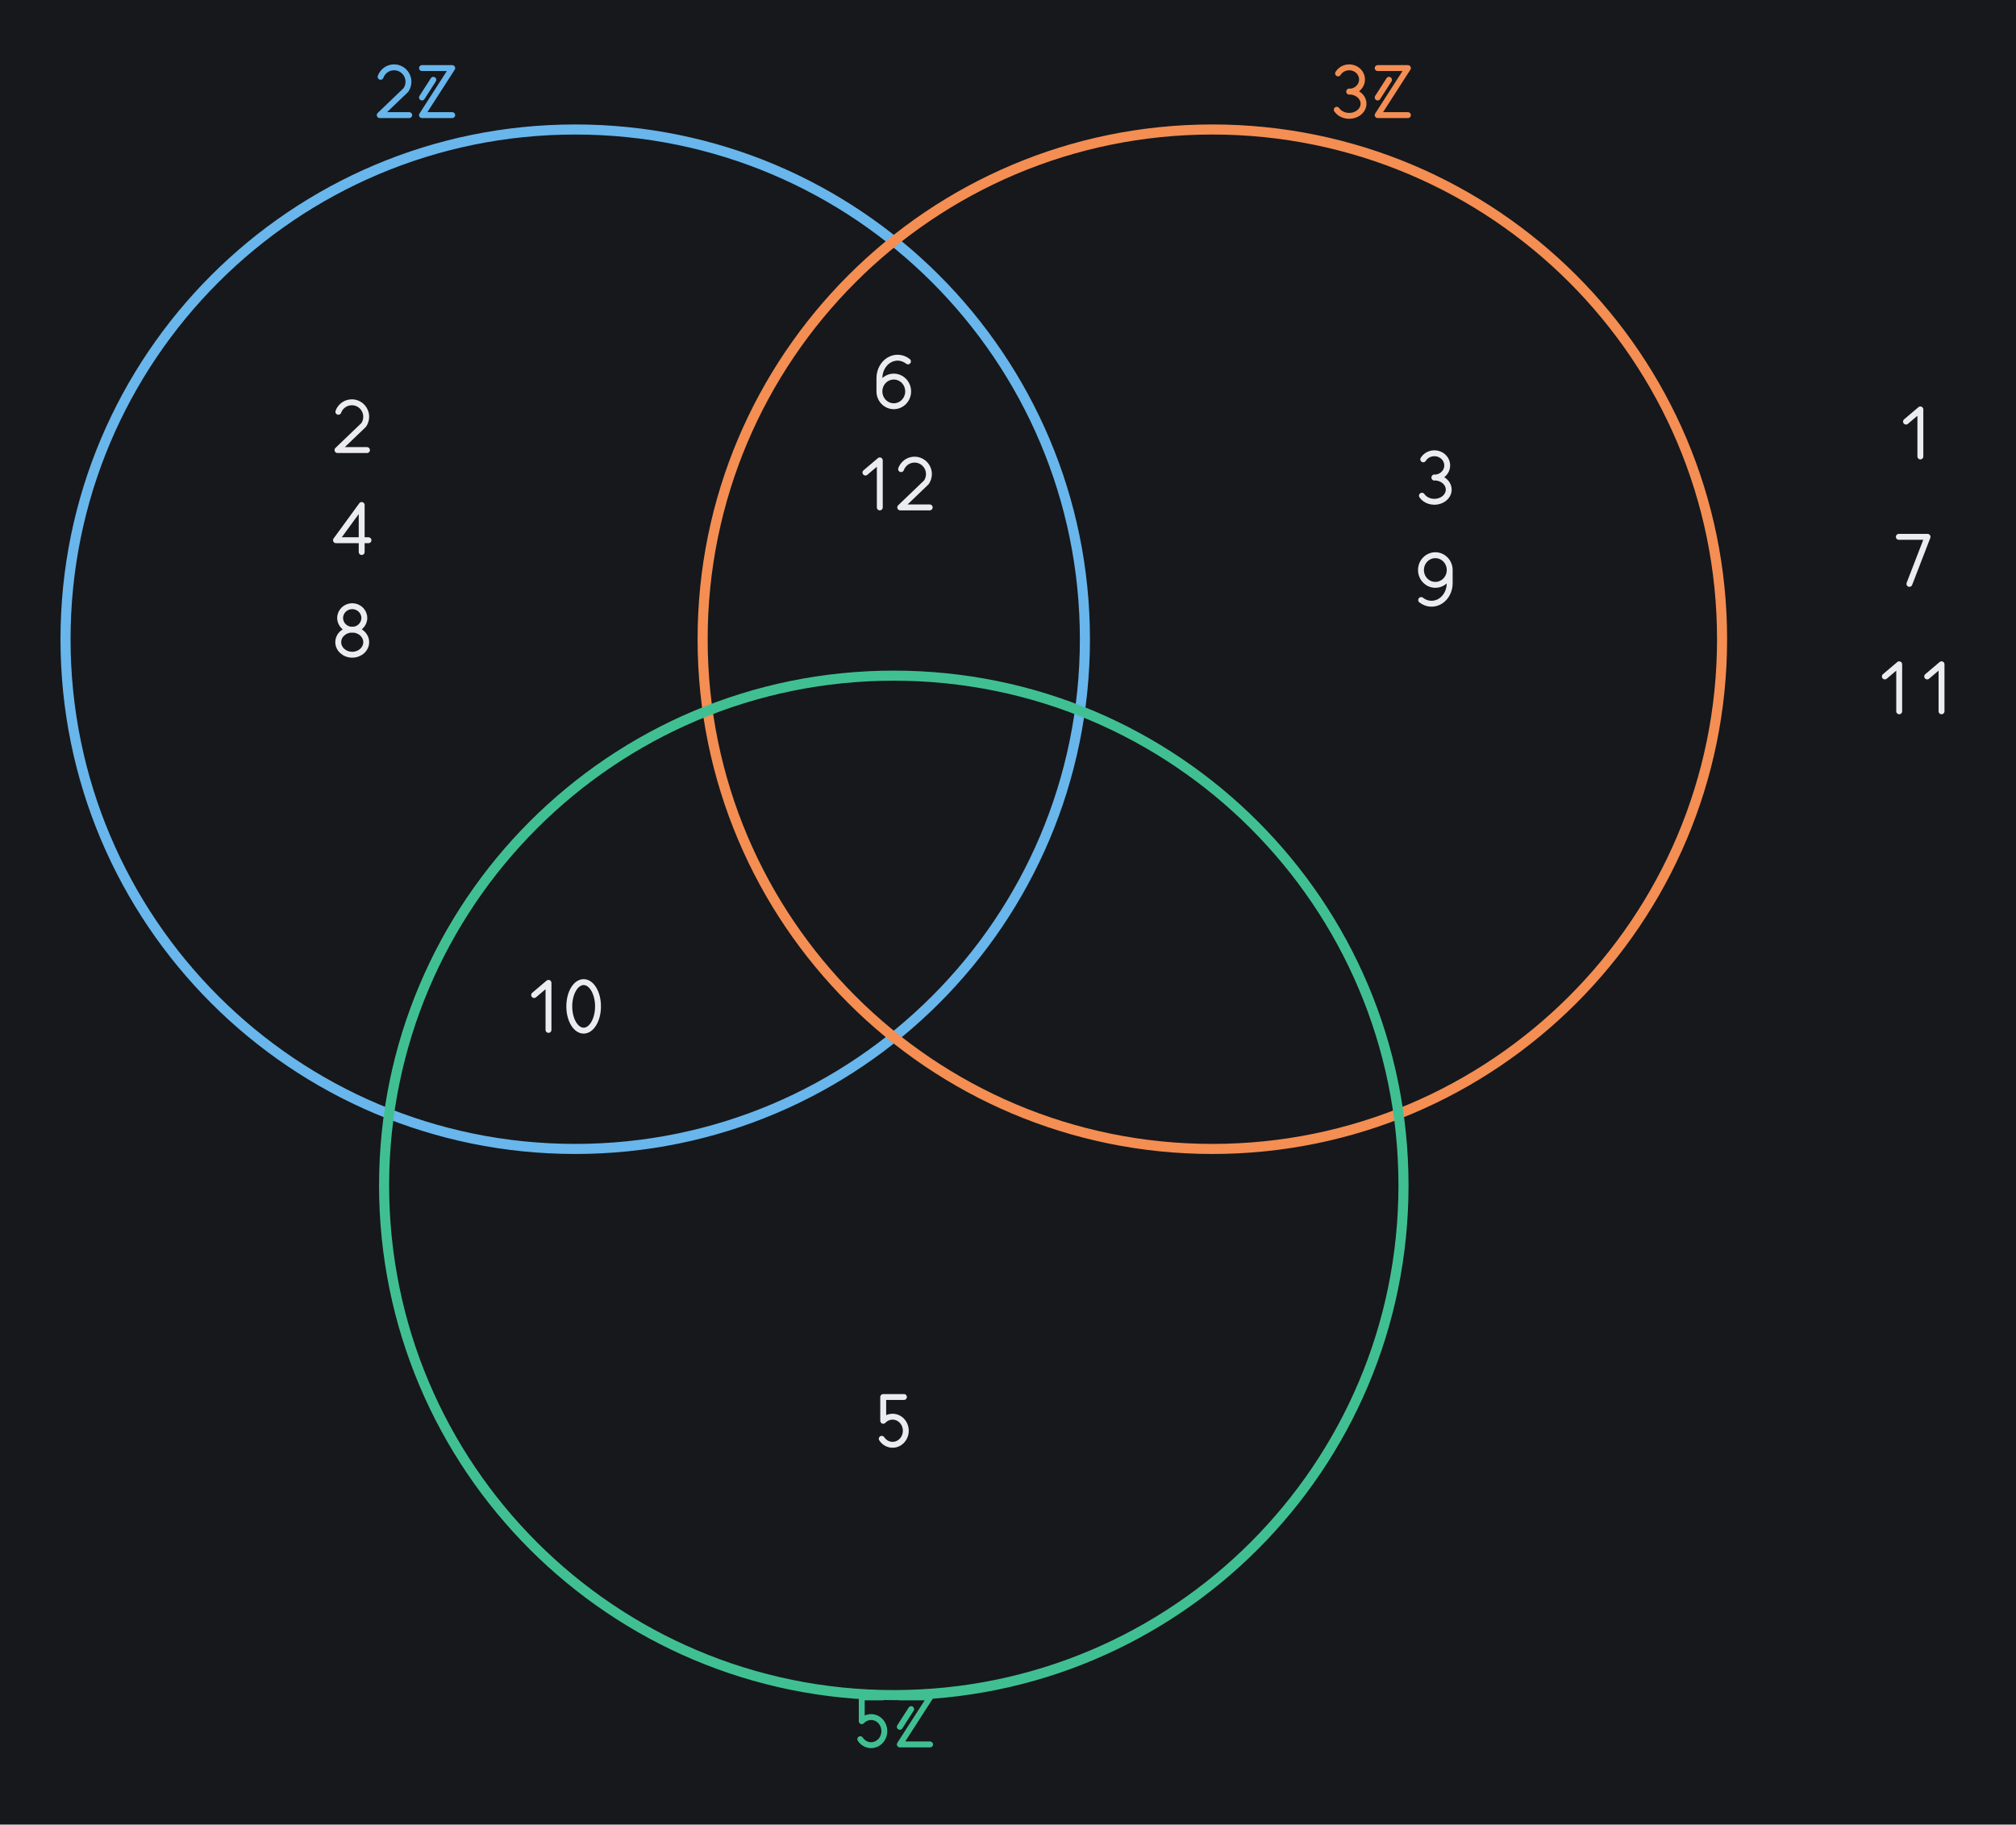
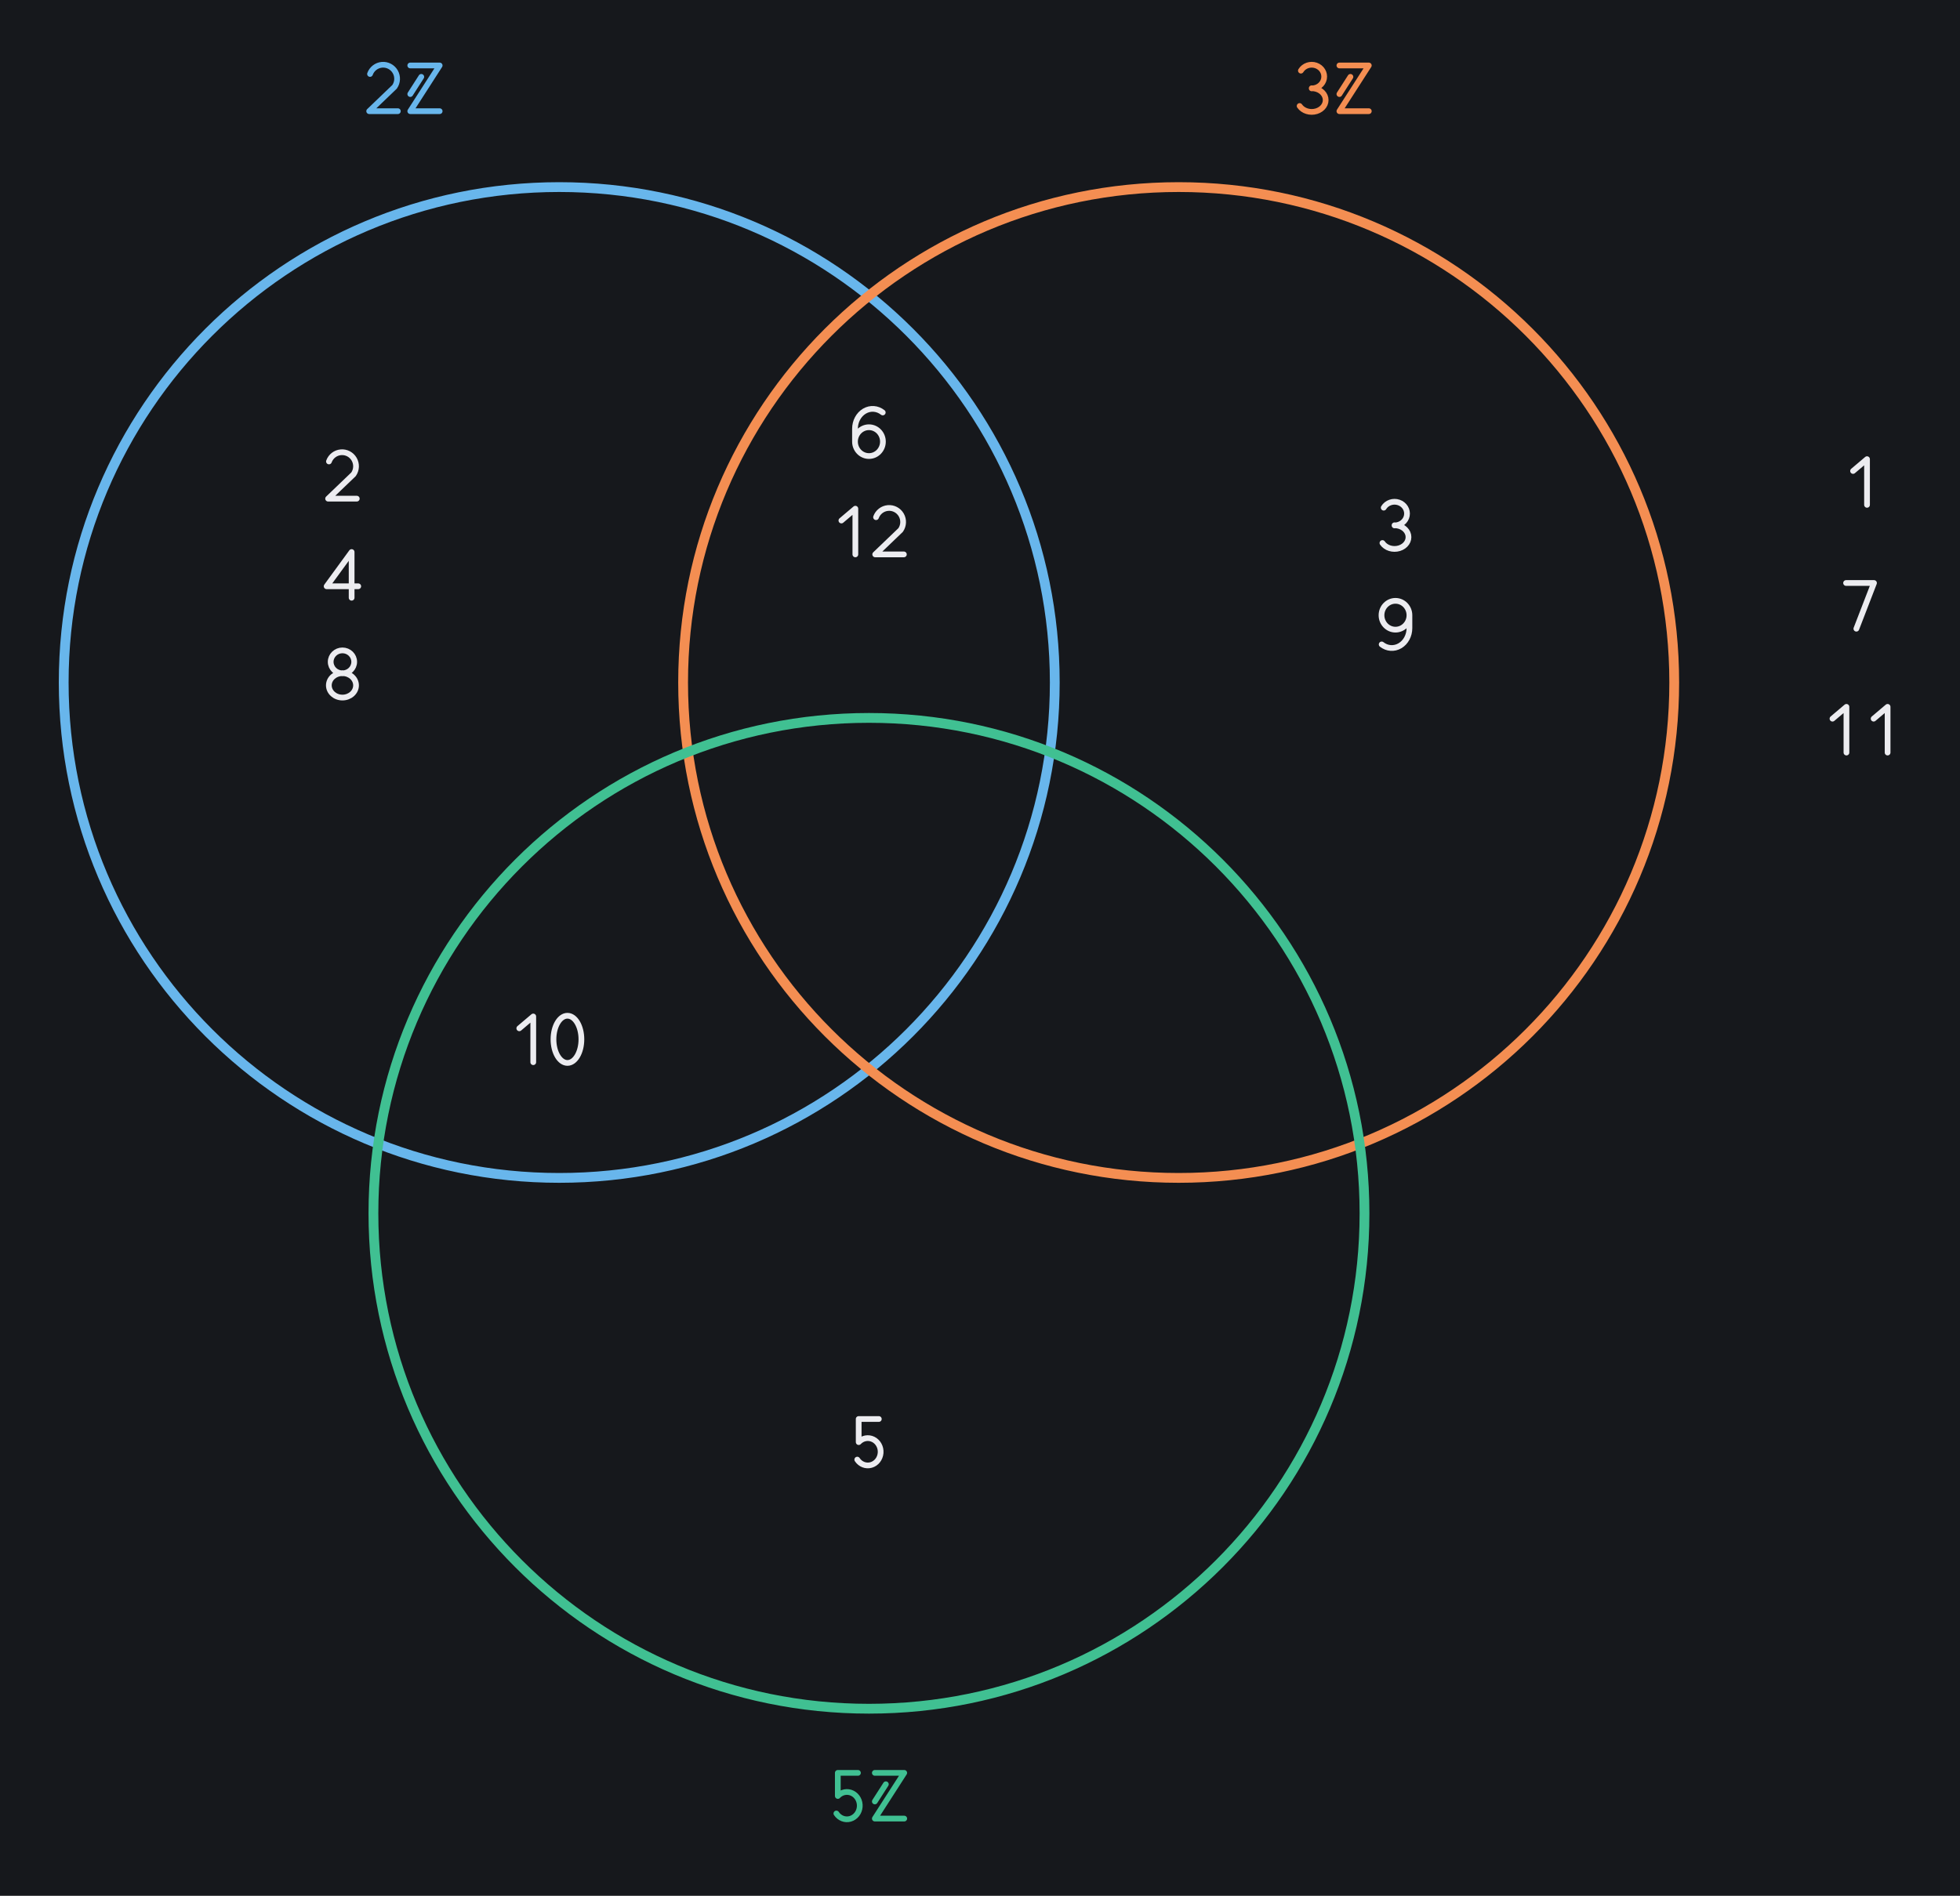
- <svg xmlns="http://www.w3.org/2000/svg" width="400" height="362" viewBox="0 0 400 362">
+ <svg xmlns="http://www.w3.org/2000/svg" width="400" height="387" viewBox="0 0 400 387">
  <g>
-     <path d="M0 0 L400 0 L400 362 L0 362 Z" fill="#16181c" />
+     <path d="M0 0 L400 0 L400 387 L0 387 Z" fill="#16181c" />
    <g>
-       <path d="M215.26 126.82 C215.26 182.68 169.98 227.95 114.13 227.95 C58.28 227.95 13 182.68 13 126.82 C13 70.97 58.28 25.69 114.13 25.69 C169.98 25.69 215.26 70.97 215.26 126.82 Z" fill="none" stroke="#68b6ec" stroke-width="2" stroke-linecap="round" stroke-linejoin="round" />
+       <path d="M215.26 139.32 C215.26 195.18 169.98 240.45 114.13 240.45 C58.28 240.45 13 195.18 13 139.32 C13 83.47 58.28 38.19 114.13 38.19 C169.98 38.19 215.26 83.47 215.26 139.32 Z" fill="none" stroke="#68b6ec" stroke-width="2" stroke-linecap="round" stroke-linejoin="round" />
    </g>
    <g>
-       <path d="M341.68 126.82 C341.68 182.68 296.4 227.95 240.54 227.95 C184.69 227.95 139.41 182.68 139.41 126.82 C139.41 70.97 184.69 25.69 240.54 25.69 C296.4 25.69 341.68 70.97 341.68 126.82 Z" fill="none" stroke="#f48e52" stroke-width="2" stroke-linecap="round" stroke-linejoin="round" />
+       <path d="M341.68 139.32 C341.68 195.18 296.4 240.45 240.54 240.45 C184.69 240.45 139.41 195.18 139.41 139.32 C139.41 83.47 184.69 38.19 240.54 38.19 C296.4 38.19 341.68 83.47 341.68 139.32 Z" fill="none" stroke="#f48e52" stroke-width="2" stroke-linecap="round" stroke-linejoin="round" />
    </g>
    <g>
-       <path d="M278.47 235.18 C278.47 291.03 233.19 336.31 177.34 336.31 C121.48 336.31 76.21 291.03 76.21 235.18 C76.21 179.32 121.48 134.05 177.34 134.05 C233.19 134.05 278.47 179.32 278.47 235.18 Z" fill="none" stroke="#40c092" stroke-width="2" stroke-linecap="round" stroke-linejoin="round" />
+       <path d="M278.47 247.68 C278.47 303.53 233.19 348.81 177.34 348.81 C121.48 348.81 76.21 303.53 76.21 247.68 C76.21 191.82 121.48 146.55 177.34 146.55 C233.19 146.55 278.47 191.82 278.47 247.68 Z" fill="none" stroke="#40c092" stroke-width="2" stroke-linecap="round" stroke-linejoin="round" />
    </g>
-     <path d="M75.514 15.241 C75.893 14.195 76.841 13.464 77.944 13.367 C79.048 13.27 80.107 13.824 80.661 14.788 C81.215 15.753 81.162 16.952 80.527 17.864 L75.343 22.836 L81.193 22.836 M83.728 13.506 L89.728 13.506 L83.728 22.836 L89.728 22.836 M83.728 19.341 L85.978 15.831" fill="none" stroke="#68b6ec" stroke-width="1.17" stroke-linecap="round" stroke-linejoin="round" />
-     <path d="M265.489 14.563 C266.108 13.548 267.407 13.101 268.569 13.502 C269.732 13.902 270.423 15.036 270.208 16.19 C269.994 17.344 268.935 18.186 267.697 18.186 L267.697 18.156 C269.08 18.156 270.264 18.997 270.504 20.152 C270.744 21.306 269.972 22.439 268.672 22.84 C267.372 23.241 265.921 22.793 265.229 21.778 M273.348 13.506 L279.348 13.506 L273.348 22.836 L279.348 22.836 M273.348 19.341 L275.598 15.831" fill="none" stroke="#f48e52" stroke-width="1.17" stroke-linecap="round" stroke-linejoin="round" />
-     <path d="M175.091 336.764 L170.981 336.764 L170.981 341.474 L170.984 341.481 C171.765 340.652 172.95 340.43 173.95 340.925 C174.95 341.421 175.552 342.529 175.456 343.697 C175.359 344.866 174.586 345.845 173.52 346.149 C172.454 346.453 171.323 346.015 170.69 345.054 M178.538 336.764 L184.538 336.764 L178.538 346.094 L184.538 346.094 M178.538 342.599 L180.788 339.089" fill="none" stroke="#40c092" stroke-width="1.17" stroke-linecap="round" stroke-linejoin="round" />
+     <path d="M75.514 15.1 C75.893 14.053 76.841 13.323 77.944 13.225 C79.048 13.128 80.107 13.683 80.661 14.647 C81.215 15.611 81.162 16.811 80.527 17.723 L75.343 22.695 L81.193 22.695 M83.728 13.365 L89.728 13.365 L83.728 22.695 L89.728 22.695 M83.728 19.2 L85.978 15.69" fill="none" stroke="#68b6ec" stroke-width="1.17" stroke-linecap="round" stroke-linejoin="round" />
+     <path d="M265.489 14.422 C266.108 13.407 267.407 12.959 268.569 13.36 C269.732 13.761 270.423 14.895 270.208 16.049 C269.994 17.203 268.935 18.045 267.697 18.045 L267.697 18.015 C269.08 18.015 270.264 18.856 270.504 20.01 C270.744 21.164 269.972 22.298 268.672 22.699 C267.372 23.1 265.921 22.652 265.229 21.637 M273.348 13.365 L279.348 13.365 L273.348 22.695 L279.348 22.695 M273.348 19.2 L275.598 15.69" fill="none" stroke="#f48e52" stroke-width="1.17" stroke-linecap="round" stroke-linejoin="round" />
+     <path d="M175.091 361.905 L170.981 361.905 L170.981 366.615 L170.984 366.623 C171.765 365.793 172.95 365.571 173.95 366.067 C174.95 366.563 175.552 367.67 175.456 368.839 C175.359 370.007 174.586 370.987 173.52 371.29 C172.454 371.594 171.323 371.157 170.69 370.196 M178.538 361.905 L184.538 361.905 L178.538 371.235 L184.538 371.235 M178.538 367.74 L180.788 364.23" fill="none" stroke="#40c092" stroke-width="1.17" stroke-linecap="round" stroke-linejoin="round" />
    <g>
-       <path d="M378.175 83.643 L381.025 81.228 L381.025 90.558" fill="none" stroke="#ececf0" stroke-width="1.17" stroke-linecap="round" stroke-linejoin="round" />
+       <path d="M378.175 96.143 L381.025 93.728 L381.025 103.058" fill="none" stroke="#ececf0" stroke-width="1.17" stroke-linecap="round" stroke-linejoin="round" />
    </g>
    <g>
-       <path d="M67.133 81.699 C67.512 80.652 68.459 79.921 69.563 79.824 C70.666 79.727 71.726 80.282 72.279 81.246 C72.833 82.21 72.781 83.41 72.146 84.322 L66.961 89.293 L72.811 89.293" fill="none" stroke="#ececf0" stroke-width="1.17" stroke-linecap="round" stroke-linejoin="round" />
+       <path d="M67.133 94.199 C67.512 93.152 68.459 92.421 69.563 92.324 C70.666 92.227 71.726 92.782 72.279 93.746 C72.833 94.71 72.781 95.91 72.146 96.822 L66.961 101.793 L72.811 101.793" fill="none" stroke="#ececf0" stroke-width="1.17" stroke-linecap="round" stroke-linejoin="round" />
    </g>
    <g>
-       <path d="M282.39 91.134 C283.009 90.119 284.308 89.671 285.471 90.072 C286.634 90.473 287.325 91.607 287.11 92.761 C286.895 93.915 285.836 94.757 284.599 94.757 L284.599 94.727 C285.982 94.727 287.165 95.568 287.405 96.722 C287.645 97.876 286.873 99.01 285.573 99.411 C284.274 99.812 282.822 99.364 282.13 98.349" fill="none" stroke="#ececf0" stroke-width="1.17" stroke-linecap="round" stroke-linejoin="round" />
+       <path d="M282.39 103.634 C283.009 102.619 284.308 102.171 285.471 102.572 C286.634 102.973 287.325 104.107 287.11 105.261 C286.895 106.415 285.836 107.257 284.599 107.257 L284.599 107.227 C285.982 107.227 287.165 108.068 287.405 109.222 C287.645 110.376 286.873 111.51 285.573 111.911 C284.274 112.312 282.822 111.864 282.13 110.849" fill="none" stroke="#ececf0" stroke-width="1.17" stroke-linecap="round" stroke-linejoin="round" />
    </g>
    <g>
-       <path d="M71.761 109.52 L71.761 100.19 L66.661 107.18 L73.111 107.18" fill="none" stroke="#ececf0" stroke-width="1.17" stroke-linecap="round" stroke-linejoin="round" />
+       <path d="M71.761 122.02 L71.761 112.69 L66.661 119.68 L73.111 119.68" fill="none" stroke="#ececf0" stroke-width="1.17" stroke-linecap="round" stroke-linejoin="round" />
    </g>
    <g>
-       <path d="M179.351 277.169 L175.241 277.169 L175.241 281.879 L175.244 281.886 C176.025 281.057 177.21 280.835 178.21 281.33 C179.21 281.826 179.812 282.934 179.716 284.102 C179.619 285.271 178.846 286.25 177.78 286.554 C176.714 286.857 175.583 286.42 174.95 285.459" fill="none" stroke="#ececf0" stroke-width="1.17" stroke-linecap="round" stroke-linejoin="round" />
+       <path d="M179.351 289.669 L175.241 289.669 L175.241 294.379 L175.244 294.386 C176.025 293.557 177.21 293.335 178.21 293.83 C179.21 294.326 179.812 295.434 179.716 296.602 C179.619 297.771 178.846 298.75 177.78 299.054 C176.714 299.357 175.583 298.92 174.95 297.959" fill="none" stroke="#ececf0" stroke-width="1.17" stroke-linecap="round" stroke-linejoin="round" />
    </g>
    <g>
-       <path d="M174.488 77.655 L174.488 75.03 C174.488 73.514 175.235 72.124 176.426 71.424 C177.616 70.724 179.053 70.83 180.153 71.7 M177.338 74.715 C178.912 74.715 180.188 76.031 180.188 77.655 C180.188 79.278 178.912 80.595 177.338 80.595 C175.764 80.595 174.488 79.278 174.488 77.655 C174.488 76.031 175.764 74.715 177.338 74.715 Z" fill="none" stroke="#ececf0" stroke-width="1.17" stroke-linecap="round" stroke-linejoin="round" />
+       <path d="M174.488 90.155 L174.488 87.53 C174.488 86.014 175.235 84.624 176.426 83.924 C177.616 83.224 179.053 83.33 180.153 84.2 M177.338 87.215 C178.912 87.215 180.188 88.531 180.188 90.155 C180.188 91.778 178.912 93.095 177.338 93.095 C175.764 93.095 174.488 91.778 174.488 90.155 C174.488 88.531 175.764 87.215 177.338 87.215 Z" fill="none" stroke="#ececf0" stroke-width="1.17" stroke-linecap="round" stroke-linejoin="round" />
    </g>
    <g>
-       <path d="M376.75 106.51 L382.45 106.51 L378.85 115.84" fill="none" stroke="#ececf0" stroke-width="1.17" stroke-linecap="round" stroke-linejoin="round" />
+       <path d="M376.75 119.01 L382.45 119.01 L378.85 128.34" fill="none" stroke="#ececf0" stroke-width="1.17" stroke-linecap="round" stroke-linejoin="round" />
    </g>
    <g>
-       <path d="M69.886 120.266 C71.212 120.266 72.286 121.314 72.286 122.606 C72.286 123.898 71.212 124.946 69.886 124.946 C68.561 124.946 67.486 123.898 67.486 122.606 C67.486 121.314 68.561 120.266 69.886 120.266 Z M69.886 124.916 C71.419 124.916 72.661 126.031 72.661 127.406 C72.661 128.781 71.419 129.896 69.886 129.896 C68.354 129.896 67.111 128.781 67.111 127.406 C67.111 126.031 68.354 124.916 69.886 124.916 Z" fill="none" stroke="#ececf0" stroke-width="1.17" stroke-linecap="round" stroke-linejoin="round" />
+       <path d="M69.886 132.766 C71.212 132.766 72.286 133.814 72.286 135.106 C72.286 136.398 71.212 137.446 69.886 137.446 C68.561 137.446 67.486 136.398 67.486 135.106 C67.486 133.814 68.561 132.766 69.886 132.766 Z M69.886 137.416 C71.419 137.416 72.661 138.531 72.661 139.906 C72.661 141.281 71.419 142.396 69.886 142.396 C68.354 142.396 67.111 141.281 67.111 139.906 C67.111 138.531 68.354 137.416 69.886 137.416 Z" fill="none" stroke="#ececf0" stroke-width="1.17" stroke-linecap="round" stroke-linejoin="round" />
    </g>
    <g>
-       <path d="M287.64 113.093 L287.64 115.718 C287.64 117.234 286.893 118.624 285.702 119.323 C284.511 120.023 283.074 119.917 281.975 119.048 M284.79 110.153 C286.364 110.153 287.64 111.469 287.64 113.093 C287.64 114.717 286.364 116.033 284.79 116.033 C283.216 116.033 281.94 114.717 281.94 113.093 C281.94 111.469 283.216 110.153 284.79 110.153 Z" fill="none" stroke="#ececf0" stroke-width="1.17" stroke-linecap="round" stroke-linejoin="round" />
+       <path d="M287.64 125.593 L287.64 128.218 C287.64 129.734 286.893 131.124 285.702 131.823 C284.511 132.523 283.074 132.417 281.975 131.548 M284.79 122.653 C286.364 122.653 287.64 123.969 287.64 125.593 C287.64 127.217 286.364 128.533 284.79 128.533 C283.216 128.533 281.94 127.217 281.94 125.593 C281.94 123.969 283.216 122.653 284.79 122.653 Z" fill="none" stroke="#ececf0" stroke-width="1.17" stroke-linecap="round" stroke-linejoin="round" />
    </g>
    <g>
-       <path d="M105.978 197.415 L108.828 195 L108.828 204.33 M115.803 194.85 C117.377 194.85 118.653 197.006 118.653 199.665 C118.653 202.324 117.377 204.48 115.803 204.48 C114.229 204.48 112.953 202.324 112.953 199.665 C112.953 197.006 114.229 194.85 115.803 194.85 Z" fill="none" stroke="#ececf0" stroke-width="1.17" stroke-linecap="round" stroke-linejoin="round" />
+       <path d="M105.978 209.915 L108.828 207.5 L108.828 216.83 M115.803 207.35 C117.377 207.35 118.653 209.506 118.653 212.165 C118.653 214.824 117.377 216.98 115.803 216.98 C114.229 216.98 112.953 214.824 112.953 212.165 C112.953 209.506 114.229 207.35 115.803 207.35 Z" fill="none" stroke="#ececf0" stroke-width="1.17" stroke-linecap="round" stroke-linejoin="round" />
    </g>
    <g>
-       <path d="M373.975 134.208 L376.825 131.793 L376.825 141.123 M382.375 134.208 L385.225 131.793 L385.225 141.123" fill="none" stroke="#ececf0" stroke-width="1.17" stroke-linecap="round" stroke-linejoin="round" />
+       <path d="M373.975 146.708 L376.825 144.293 L376.825 153.623 M382.375 146.708 L385.225 144.293 L385.225 153.623" fill="none" stroke="#ececf0" stroke-width="1.17" stroke-linecap="round" stroke-linejoin="round" />
    </g>
    <g>
-       <path d="M171.713 93.756 L174.563 91.341 L174.563 100.671 M178.785 93.076 C179.164 92.03 180.111 91.299 181.215 91.202 C182.318 91.105 183.377 91.659 183.931 92.623 C184.485 93.587 184.433 94.787 183.798 95.699 L178.613 100.671 L184.463 100.671" fill="none" stroke="#ececf0" stroke-width="1.17" stroke-linecap="round" stroke-linejoin="round" />
+       <path d="M171.713 106.256 L174.563 103.841 L174.563 113.171 M178.785 105.576 C179.164 104.53 180.111 103.799 181.215 103.702 C182.318 103.605 183.377 104.159 183.931 105.123 C184.485 106.087 184.433 107.287 183.798 108.199 L178.613 113.171 L184.463 113.171" fill="none" stroke="#ececf0" stroke-width="1.17" stroke-linecap="round" stroke-linejoin="round" />
    </g>
  </g>
</svg>
